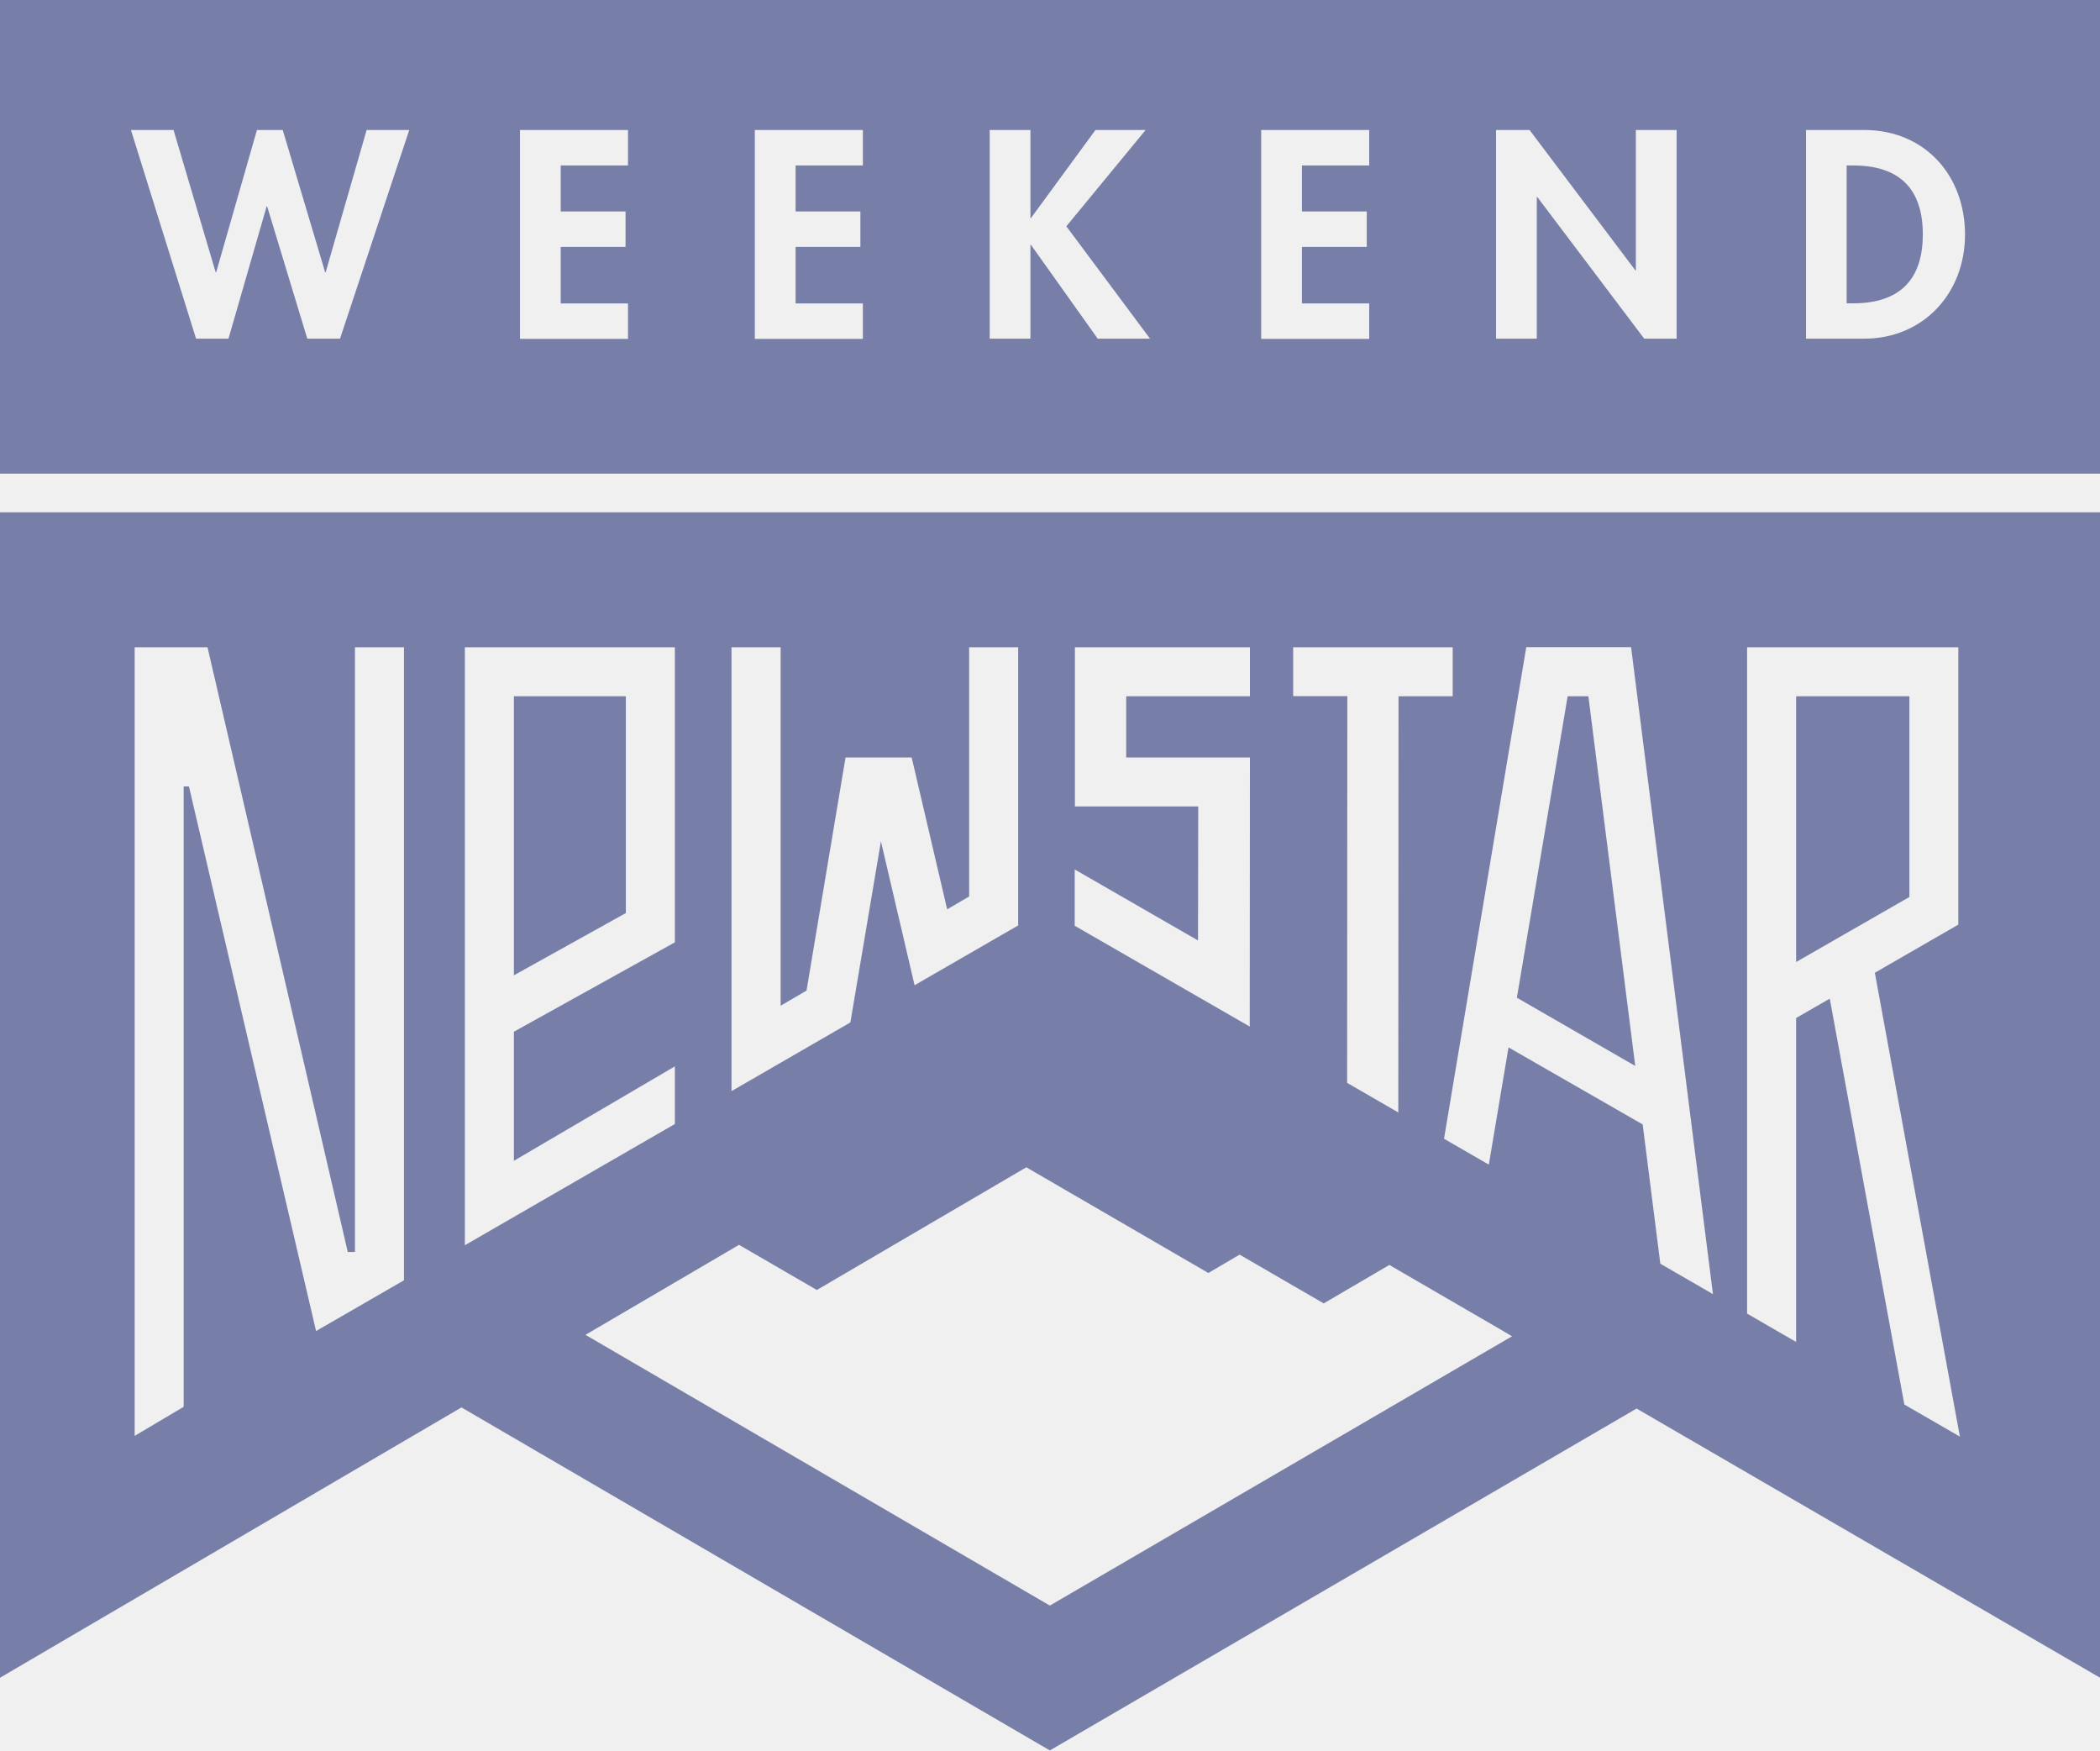
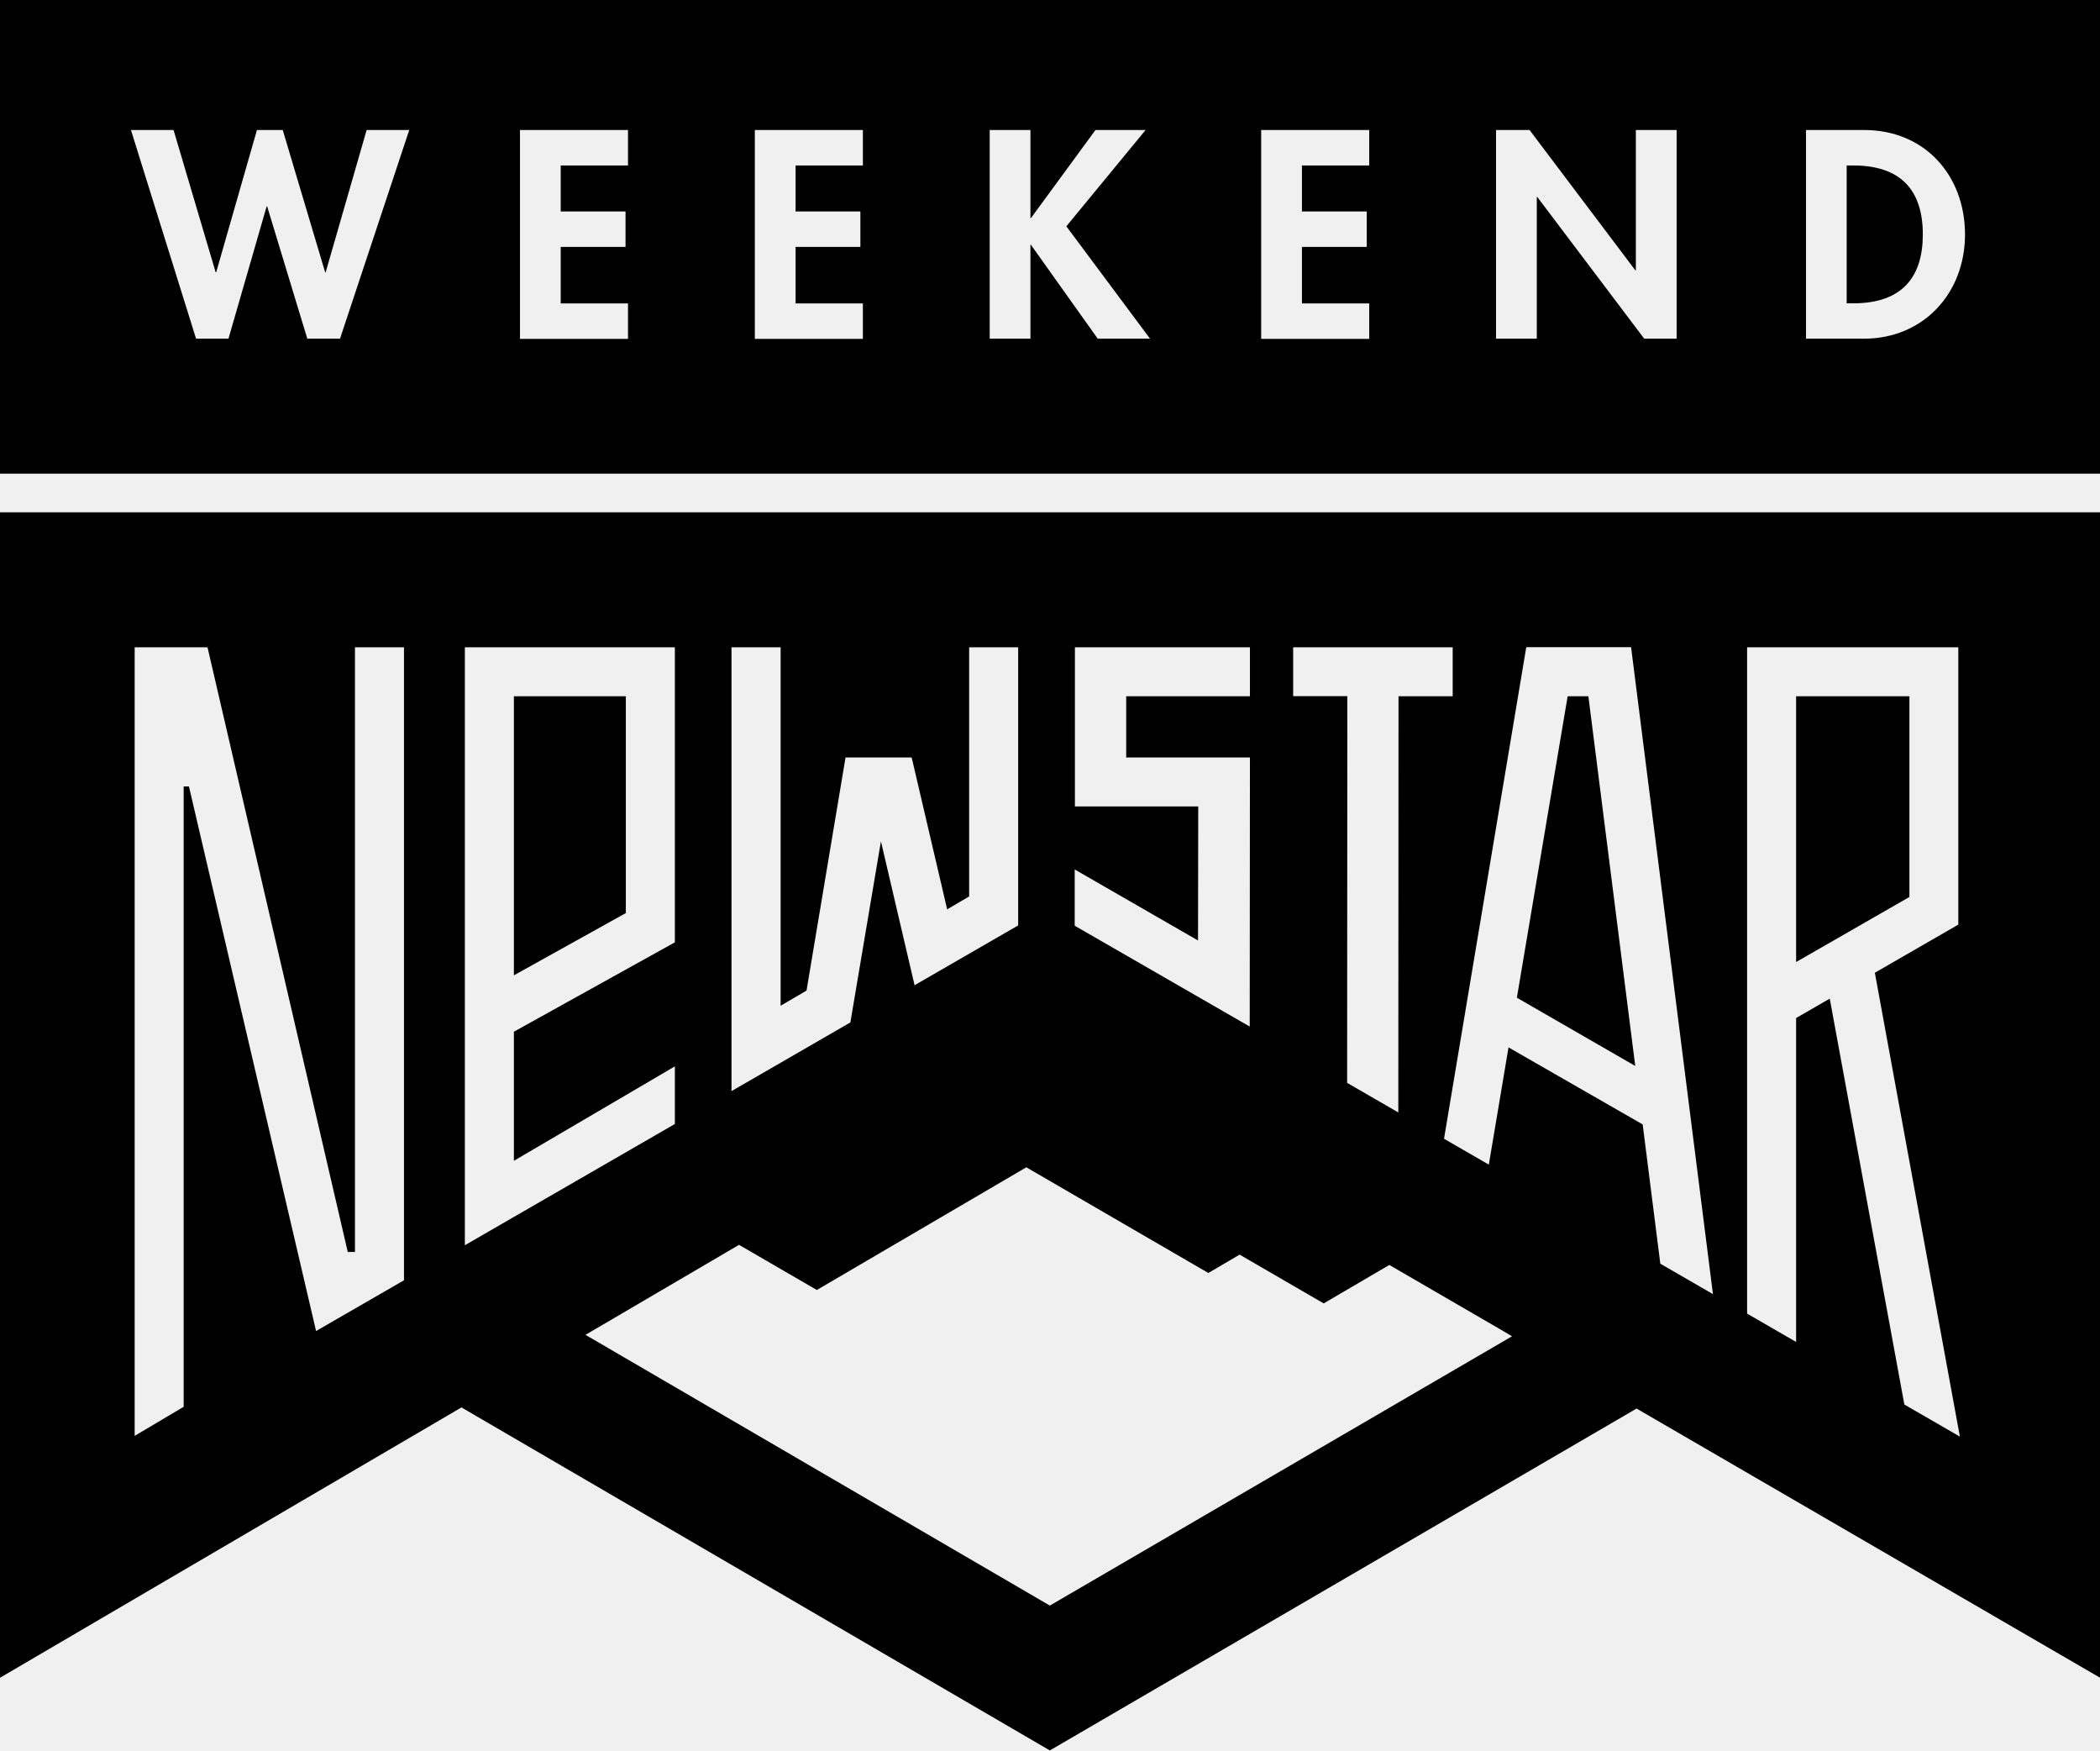
<svg xmlns="http://www.w3.org/2000/svg" width="102" height="85" viewBox="0 0 102 85" fill="none">
  <g clip-path="url(#clip0)">
-     <path d="M30.398 33.809H24.96V47.361L30.398 44.337V33.809Z" fill="#777FA8" />
-     <path d="M77.15 33.809H76.143L73.677 48.448L79.426 51.762L77.15 33.809Z" fill="#777FA8" />
-     <path d="M90.016 8.035H89.695V14.729H90.016C92.452 14.729 93.394 13.387 93.394 11.385C93.394 9.177 92.267 8.035 90.016 8.035Z" fill="#777FA8" />
-     <path d="M92.743 33.809H87.24V46.715L92.743 43.556V33.809Z" fill="#777FA8" />
-     <path d="M0 0V23H102V0H0ZM16.515 16.446H14.926L12.976 10.023H12.951L11.097 16.446H9.523L6.36 6.313H8.43L10.475 13.222H10.5L12.48 6.313H13.733L15.793 13.222H15.818L17.808 6.313H19.878L16.515 16.446ZM30.503 8.035H27.235V10.268H30.383V11.991H27.235V14.734H30.503V16.456H25.256V6.313H30.503V8.035ZM41.911 8.035H38.643V10.268H41.79V11.991H38.643V14.734H41.911V16.456H36.663V6.313H41.911V8.035ZM53.318 16.446L50.075 11.89H50.05V16.446H48.071V6.313H50.05V10.589H50.075L53.208 6.313H55.644L51.794 10.989L55.859 16.446H53.318ZM66.505 8.035H63.237V10.268H66.385V11.991H63.237V14.734H66.505V16.456H61.257V6.313H66.505V8.035ZM81.436 16.446H79.862L74.669 9.567H74.644V16.446H72.665V6.313H74.293L79.431 13.127H79.456V6.313H81.436V16.446V16.446ZM90.532 16.446H87.721V6.313H90.547C93.48 6.313 95.444 8.506 95.444 11.395C95.439 14.243 93.424 16.446 90.532 16.446Z" fill="#777FA8" />
-     <path d="M0 81.47L22.414 68.343L50.992 85L79.491 68.398L102.005 81.47V24.877H0V81.47ZM73.441 64.889L50.992 77.966L28.438 64.819L35.896 60.448L39.675 62.641L49.85 56.683L58.691 61.815L60.21 60.924L64.294 63.292L67.482 61.425L72.795 64.508L73.441 64.889ZM84.859 31.431H95.118V44.898L95.033 44.948L91.064 47.236L95.194 69.76L92.497 68.203L88.874 48.493L87.24 49.434V65.164L84.859 63.788V31.431V31.431ZM79.225 31.431L83.2 62.841L80.644 61.364L79.787 54.601L73.271 50.861L72.314 56.553L70.138 55.297L74.133 31.426H79.225V31.431ZM62.811 31.431H70.559V33.809H67.928L67.918 54.02L65.432 52.583L65.442 33.804H62.811V31.431ZM52.2 42.22L58.19 45.669L58.2 39.161H52.21V31.431H60.711V33.809H54.701V36.783H60.711L60.701 49.849L52.2 44.953V42.22ZM35.535 31.431H37.916V48.838L39.174 48.102L41.069 36.783H44.281L46.005 44.157L47.073 43.531V31.431H49.454V44.938L44.422 47.842L42.788 40.853L41.304 49.649L35.53 52.984V31.431H35.535ZM22.579 31.431H32.779V45.759L24.96 50.1V56.368L32.779 51.782V54.581L22.579 60.468V31.431V31.431ZM6.541 31.431H6.561H10.079L16.891 60.794H17.241V31.431H19.622V62.17L15.352 64.634L9.177 38.189H8.921V68.313L6.541 69.725V31.431Z" fill="#777FA8" />
+     <path d="M30.398 33.809H24.96V47.361L30.398 44.337V33.809Z" fill="#000000" />
+     <path d="M77.15 33.809H76.143L73.677 48.448L79.426 51.762L77.15 33.809Z" fill="#000000" />
+     <path d="M90.016 8.035H89.695V14.729H90.016C92.452 14.729 93.394 13.387 93.394 11.385C93.394 9.177 92.267 8.035 90.016 8.035Z" fill="#000000" />
+     <path d="M92.743 33.809H87.24V46.715L92.743 43.556V33.809Z" fill="#000000" />
+     <path d="M0 0V23H102V0H0ZM16.515 16.446H14.926L12.976 10.023H12.951L11.097 16.446H9.523L6.36 6.313H8.43L10.475 13.222H10.5L12.48 6.313H13.733L15.793 13.222H15.818L17.808 6.313H19.878L16.515 16.446ZM30.503 8.035H27.235V10.268H30.383V11.991H27.235V14.734H30.503V16.456H25.256V6.313H30.503V8.035ZM41.911 8.035H38.643V10.268H41.79V11.991H38.643V14.734H41.911V16.456H36.663V6.313H41.911V8.035ZM53.318 16.446L50.075 11.89H50.05V16.446H48.071V6.313H50.05V10.589H50.075L53.208 6.313H55.644L51.794 10.989L55.859 16.446H53.318ZM66.505 8.035H63.237V10.268H66.385V11.991H63.237V14.734H66.505V16.456H61.257V6.313H66.505V8.035ZM81.436 16.446H79.862L74.669 9.567H74.644V16.446H72.665V6.313H74.293L79.431 13.127H79.456V6.313H81.436V16.446V16.446ZM90.532 16.446H87.721V6.313H90.547C93.48 6.313 95.444 8.506 95.444 11.395C95.439 14.243 93.424 16.446 90.532 16.446Z" fill="#000000" />
+     <path d="M0 81.47L22.414 68.343L50.992 85L79.491 68.398L102.005 81.47V24.877H0V81.47ZM73.441 64.889L50.992 77.966L28.438 64.819L35.896 60.448L39.675 62.641L49.85 56.683L58.691 61.815L60.21 60.924L64.294 63.292L67.482 61.425L72.795 64.508L73.441 64.889ZM84.859 31.431H95.118V44.898L95.033 44.948L91.064 47.236L95.194 69.76L92.497 68.203L88.874 48.493L87.24 49.434V65.164L84.859 63.788V31.431V31.431ZM79.225 31.431L83.2 62.841L80.644 61.364L79.787 54.601L73.271 50.861L72.314 56.553L70.138 55.297L74.133 31.426H79.225V31.431ZM62.811 31.431H70.559V33.809H67.928L67.918 54.02L65.432 52.583L65.442 33.804H62.811V31.431ZM52.2 42.22L58.19 45.669L58.2 39.161H52.21V31.431H60.711V33.809H54.701V36.783H60.711L60.701 49.849L52.2 44.953V42.22ZM35.535 31.431H37.916V48.838L39.174 48.102L41.069 36.783H44.281L46.005 44.157L47.073 43.531V31.431H49.454V44.938L44.422 47.842L42.788 40.853L41.304 49.649L35.53 52.984V31.431H35.535ZM22.579 31.431H32.779V45.759L24.96 50.1V56.368L32.779 51.782V54.581L22.579 60.468V31.431V31.431ZM6.541 31.431H6.561H10.079L16.891 60.794H17.241V31.431H19.622V62.17L15.352 64.634L9.177 38.189H8.921V68.313L6.541 69.725V31.431Z" fill="#000000" />
  </g>
  <defs>
    <clipPath id="clip0">
-       <rect width="102" height="85" fill="white" />
+       <rect width="102" height="85" fill="#000000" />
    </clipPath>
  </defs>
</svg>
